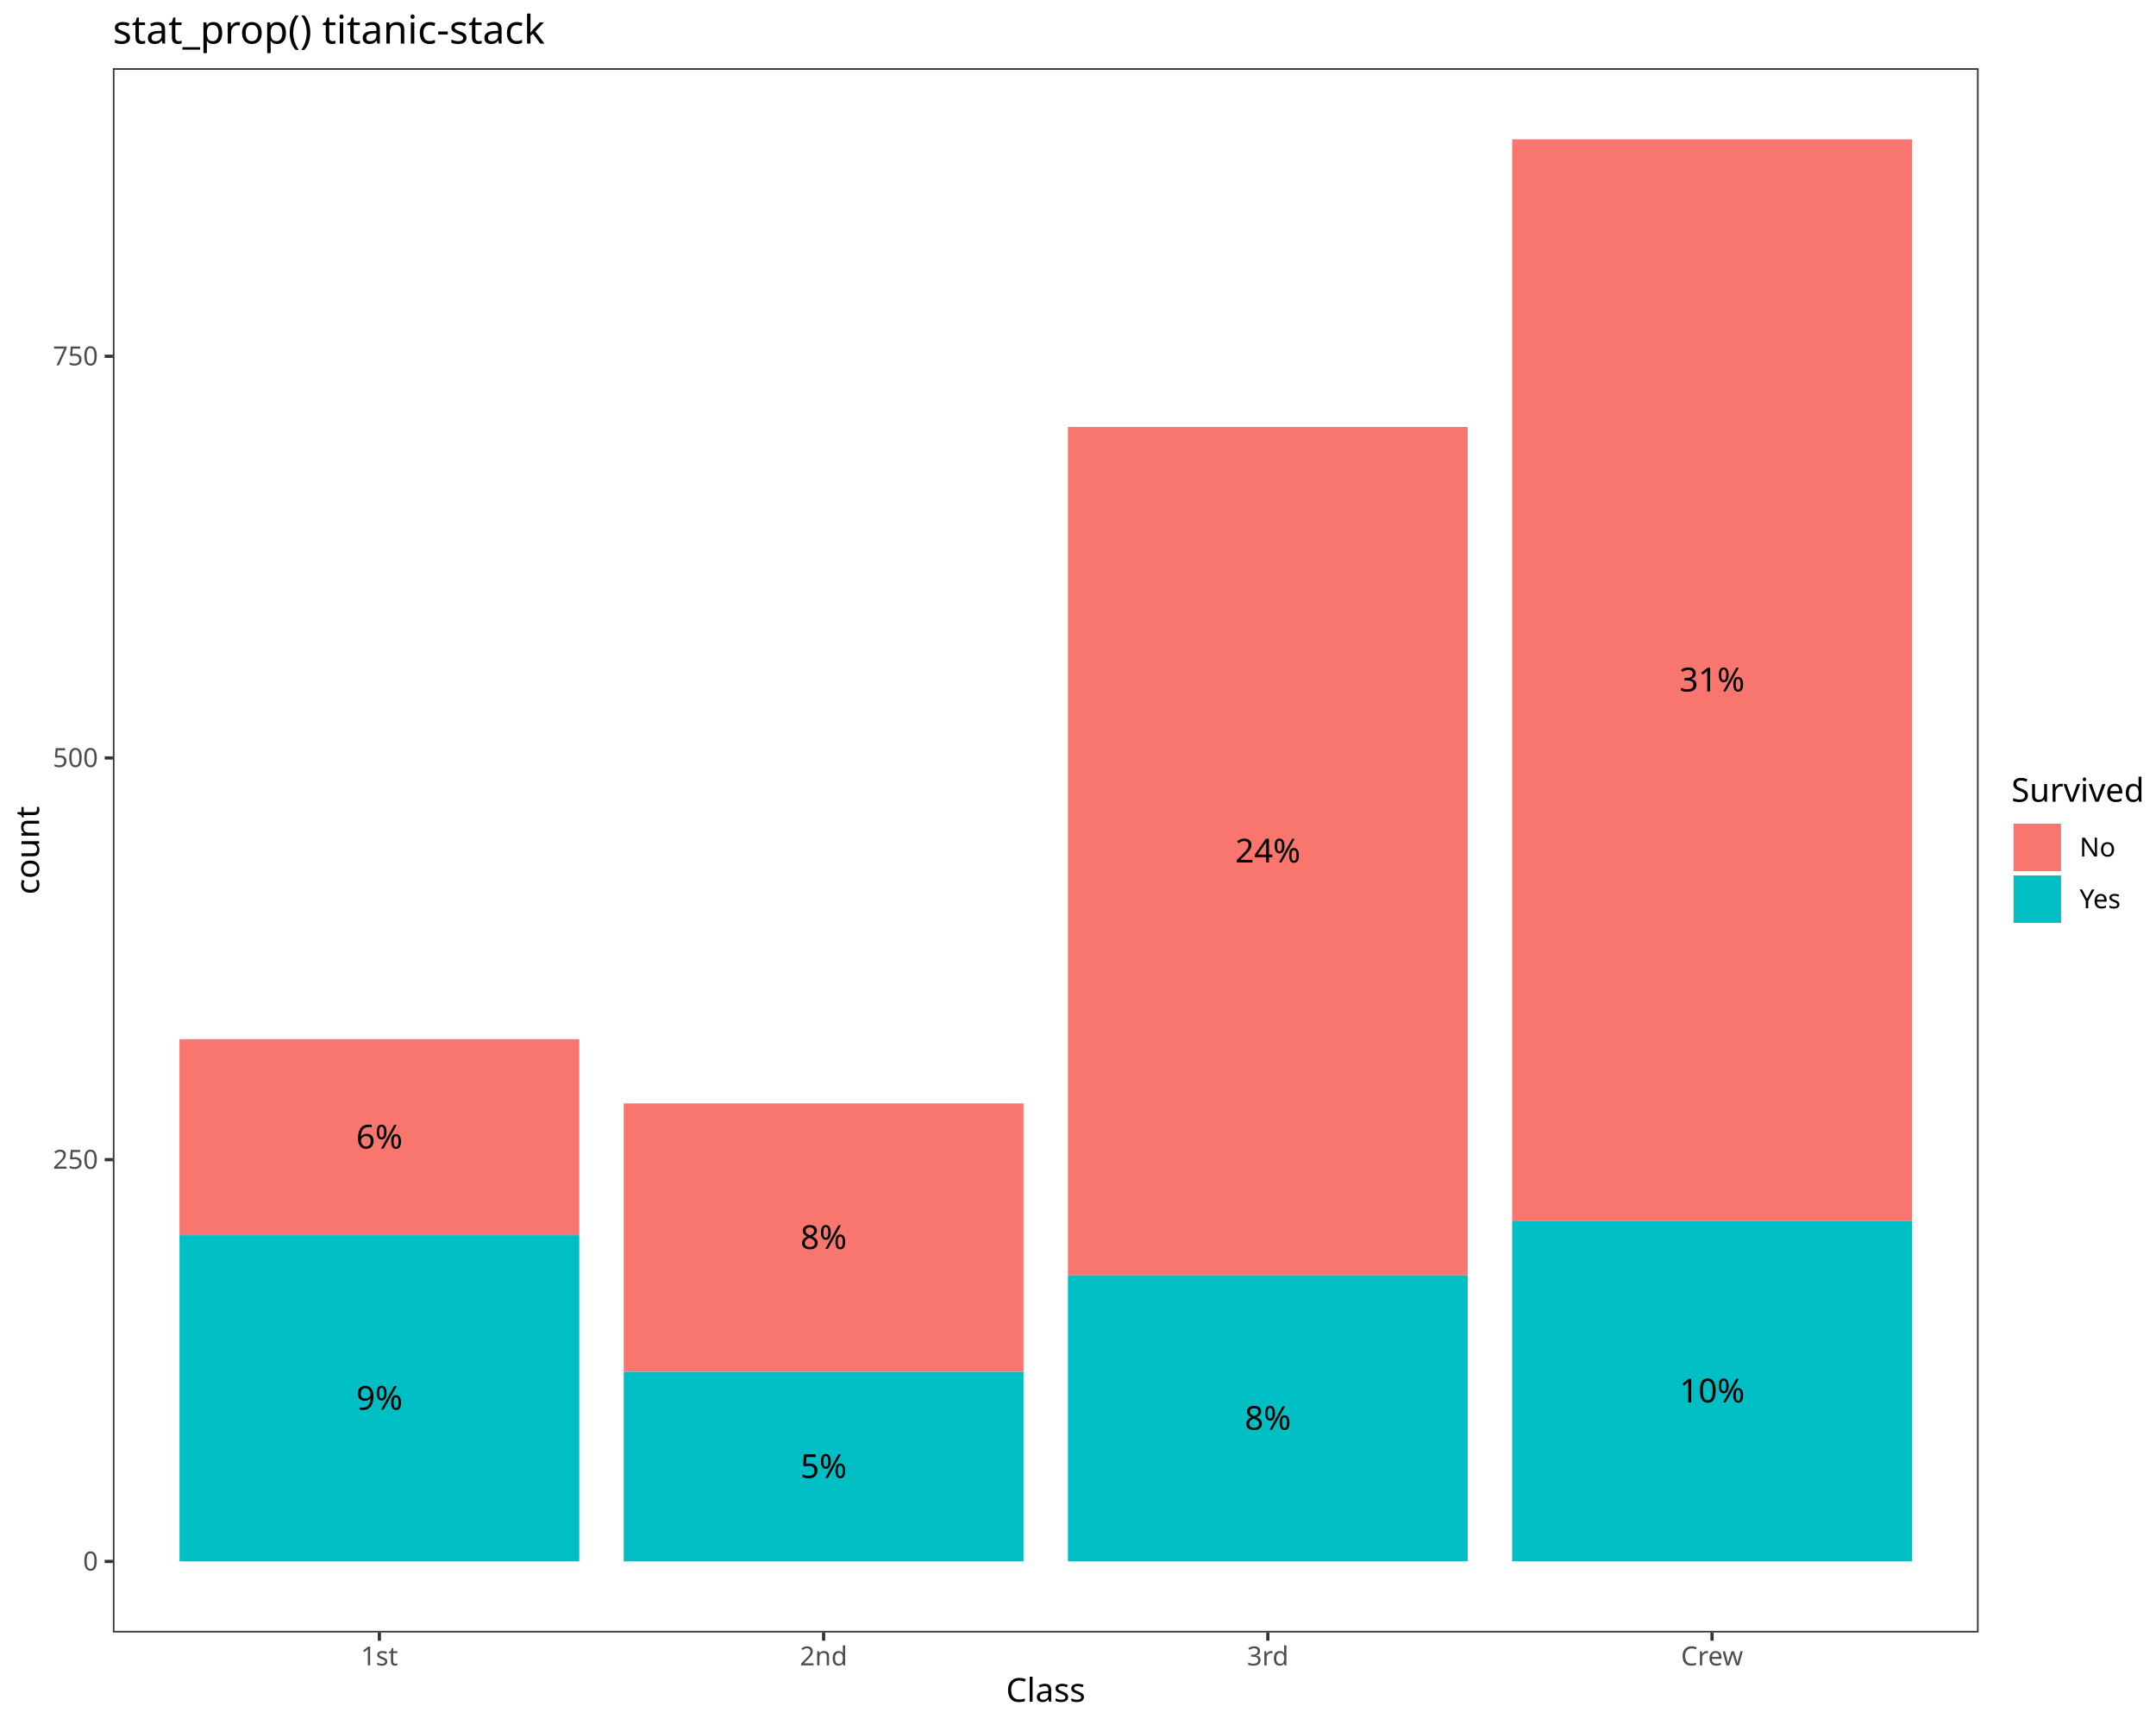
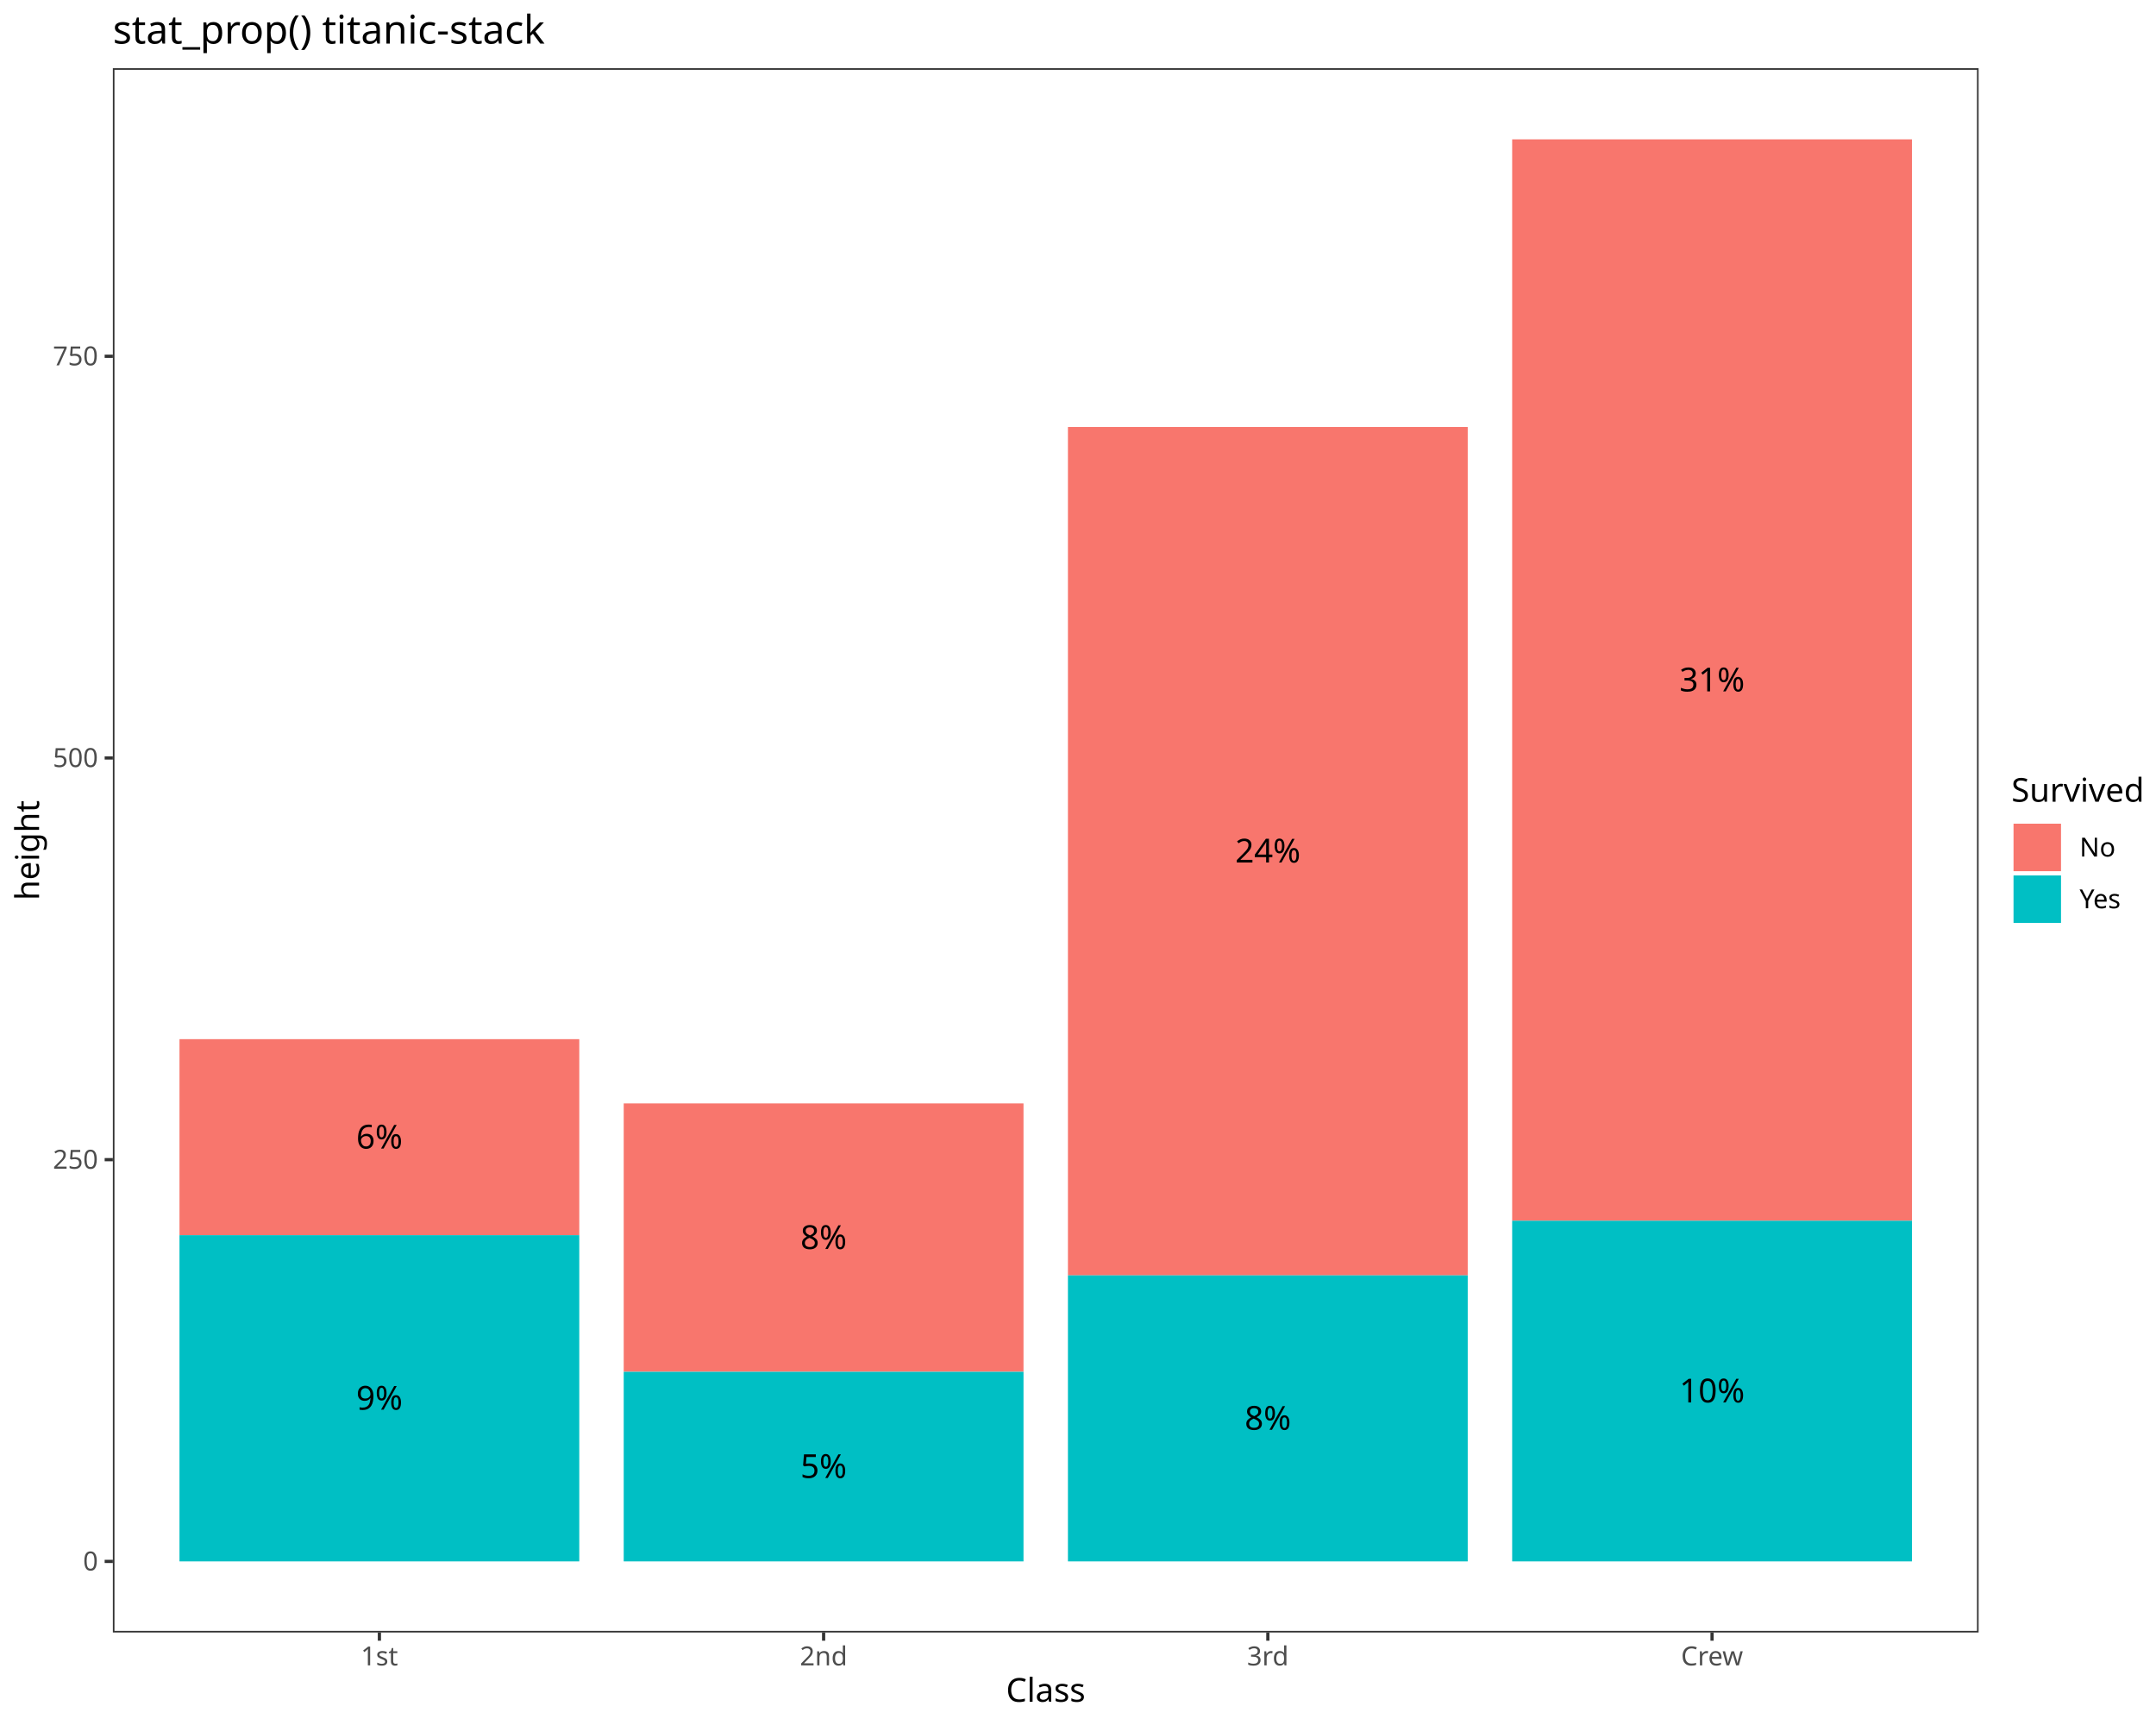
<svg xmlns="http://www.w3.org/2000/svg" class="svglite" data-engine-version="2.0" width="720.00pt" height="576.00pt" viewBox="0 0 720.00 576.00">
  <defs>
    <style type="text/css">
    .svglite line, .svglite polyline, .svglite polygon, .svglite path, .svglite rect, .svglite circle {
      fill: none;
      stroke: #000000;
      stroke-linecap: round;
      stroke-linejoin: round;
      stroke-miterlimit: 10.00;
    }
  </style>
  </defs>
  <rect width="100%" height="100%" style="stroke: none; fill: #FFFFFF;" />
  <defs>
    <clipPath id="cpMC4wMHw3MjAuMDB8MC4wMHw1NzYuMDA=">
      <rect x="0.00" y="0.00" width="720.00" height="576.00" />
    </clipPath>
  </defs>
  <g clip-path="url(#cpMC4wMHw3MjAuMDB8MC4wMHw1NzYuMDA=)">
    <rect x="0.00" y="0.00" width="720.00" height="576.00" style="stroke-width: 1.07; stroke: #FFFFFF; fill: #FFFFFF;" />
  </g>
  <defs>
    <clipPath id="cpMzcuNjl8NjYwLjc1fDIyLjc4fDU0NS4xMQ==">
      <rect x="37.69" y="22.78" width="623.07" height="522.33" />
    </clipPath>
  </defs>
  <g clip-path="url(#cpMzcuNjl8NjYwLjc1fDIyLjc4fDU0NS4xMQ==)">
    <rect x="37.69" y="22.78" width="623.07" height="522.33" style="stroke-width: 1.07; stroke: none; fill: #FFFFFF;" />
    <rect x="59.94" y="346.99" width="133.51" height="65.46" style="stroke-width: 1.07; stroke: none; stroke-linecap: butt; stroke-linejoin: miter; fill: #F8766D;" />
    <rect x="59.94" y="412.45" width="133.51" height="108.92" style="stroke-width: 1.07; stroke: none; stroke-linecap: butt; stroke-linejoin: miter; fill: #00BFC4;" />
    <rect x="208.29" y="368.45" width="133.51" height="89.60" style="stroke-width: 1.07; stroke: none; stroke-linecap: butt; stroke-linejoin: miter; fill: #F8766D;" />
    <rect x="208.29" y="458.06" width="133.51" height="63.31" style="stroke-width: 1.07; stroke: none; stroke-linecap: butt; stroke-linejoin: miter; fill: #00BFC4;" />
    <rect x="356.64" y="142.57" width="133.51" height="283.30" style="stroke-width: 1.07; stroke: none; stroke-linecap: butt; stroke-linejoin: miter; fill: #F8766D;" />
    <rect x="356.64" y="425.86" width="133.51" height="95.51" style="stroke-width: 1.07; stroke: none; stroke-linecap: butt; stroke-linejoin: miter; fill: #00BFC4;" />
    <rect x="504.99" y="46.53" width="133.51" height="361.10" style="stroke-width: 1.07; stroke: none; stroke-linecap: butt; stroke-linejoin: miter; fill: #F8766D;" />
    <rect x="504.99" y="407.62" width="133.51" height="113.75" style="stroke-width: 1.07; stroke: none; stroke-linecap: butt; stroke-linejoin: miter; fill: #00BFC4;" />
    <text x="126.70" y="383.52" text-anchor="middle" style="font-size: 11.04px; font-family: sans;" textLength="15.96px" lengthAdjust="spacingAndGlyphs">6%</text>
    <text x="126.70" y="470.71" text-anchor="middle" style="font-size: 11.04px; font-family: sans;" textLength="15.96px" lengthAdjust="spacingAndGlyphs">9%</text>
    <text x="275.05" y="417.05" text-anchor="middle" style="font-size: 11.04px; font-family: sans;" textLength="15.96px" lengthAdjust="spacingAndGlyphs">8%</text>
    <text x="275.05" y="493.51" text-anchor="middle" style="font-size: 11.04px; font-family: sans;" textLength="15.96px" lengthAdjust="spacingAndGlyphs">5%</text>
    <text x="423.40" y="288.01" text-anchor="middle" style="font-size: 11.04px; font-family: sans;" textLength="22.10px" lengthAdjust="spacingAndGlyphs">24%</text>
    <text x="423.40" y="477.42" text-anchor="middle" style="font-size: 11.04px; font-family: sans;" textLength="15.96px" lengthAdjust="spacingAndGlyphs">8%</text>
    <text x="571.74" y="230.87" text-anchor="middle" style="font-size: 11.04px; font-family: sans;" textLength="22.10px" lengthAdjust="spacingAndGlyphs">31%</text>
    <text x="571.74" y="468.29" text-anchor="middle" style="font-size: 11.04px; font-family: sans;" textLength="22.10px" lengthAdjust="spacingAndGlyphs">10%</text>
    <rect x="37.69" y="22.78" width="623.07" height="522.33" style="stroke-width: 1.07; stroke: #333333;" />
  </g>
  <g clip-path="url(#cpMC4wMHw3MjAuMDB8MC4wMHw1NzYuMDA=)">
    <text x="32.76" y="524.40" text-anchor="end" style="font-size: 8.80px; fill: #4D4D4D; font-family: sans;" textLength="4.89px" lengthAdjust="spacingAndGlyphs">0</text>
    <text x="32.76" y="390.26" text-anchor="end" style="font-size: 8.80px; fill: #4D4D4D; font-family: sans;" textLength="14.68px" lengthAdjust="spacingAndGlyphs">250</text>
    <text x="32.76" y="256.12" text-anchor="end" style="font-size: 8.80px; fill: #4D4D4D; font-family: sans;" textLength="14.68px" lengthAdjust="spacingAndGlyphs">500</text>
    <text x="32.76" y="121.99" text-anchor="end" style="font-size: 8.80px; fill: #4D4D4D; font-family: sans;" textLength="14.68px" lengthAdjust="spacingAndGlyphs">750</text>
    <polyline points="34.95,521.37 37.69,521.37 " style="stroke-width: 1.07; stroke: #333333; stroke-linecap: butt;" />
    <polyline points="34.95,387.23 37.69,387.23 " style="stroke-width: 1.07; stroke: #333333; stroke-linecap: butt;" />
    <polyline points="34.95,253.10 37.69,253.10 " style="stroke-width: 1.07; stroke: #333333; stroke-linecap: butt;" />
    <polyline points="34.95,118.96 37.69,118.96 " style="stroke-width: 1.07; stroke: #333333; stroke-linecap: butt;" />
    <polyline points="126.70,547.85 126.70,545.11 " style="stroke-width: 1.07; stroke: #333333; stroke-linecap: butt;" />
    <polyline points="275.05,547.85 275.05,545.11 " style="stroke-width: 1.07; stroke: #333333; stroke-linecap: butt;" />
    <polyline points="423.40,547.85 423.40,545.11 " style="stroke-width: 1.07; stroke: #333333; stroke-linecap: butt;" />
    <polyline points="571.74,547.85 571.74,545.11 " style="stroke-width: 1.07; stroke: #333333; stroke-linecap: butt;" />
    <text x="126.70" y="556.10" text-anchor="middle" style="font-size: 8.80px; fill: #4D4D4D; font-family: sans;" textLength="11.74px" lengthAdjust="spacingAndGlyphs">1st</text>
    <text x="275.05" y="556.10" text-anchor="middle" style="font-size: 8.80px; fill: #4D4D4D; font-family: sans;" textLength="14.68px" lengthAdjust="spacingAndGlyphs">2nd</text>
    <text x="423.40" y="556.10" text-anchor="middle" style="font-size: 8.80px; fill: #4D4D4D; font-family: sans;" textLength="12.72px" lengthAdjust="spacingAndGlyphs">3rd</text>
    <text x="571.74" y="556.10" text-anchor="middle" style="font-size: 8.80px; fill: #4D4D4D; font-family: sans;" textLength="20.54px" lengthAdjust="spacingAndGlyphs">Crew</text>
    <text x="349.22" y="568.24" text-anchor="middle" style="font-size: 11.00px; font-family: sans;" textLength="27.52px" lengthAdjust="spacingAndGlyphs">Class</text>
-     <text transform="translate(13.05,283.95) rotate(-90)" text-anchor="middle" style="font-size: 11.00px; font-family: sans;" textLength="26.91px" lengthAdjust="spacingAndGlyphs">count</text>
+     <text transform="translate(13.05,283.95) rotate(-90)" text-anchor="middle" style="font-size: 11.00px; font-family: sans;" textLength="29.97px" lengthAdjust="spacingAndGlyphs">height</text>
    <rect x="671.71" y="259.00" width="42.81" height="49.89" style="stroke-width: 1.07; stroke: none; fill: #FFFFFF;" />
    <text x="671.71" y="267.71" style="font-size: 11.00px; font-family: sans;" textLength="42.81px" lengthAdjust="spacingAndGlyphs">Survived</text>
    <rect x="671.71" y="274.33" width="17.28" height="17.28" style="stroke-width: 1.07; stroke: none; fill: #FFFFFF;" />
    <rect x="672.42" y="275.04" width="15.86" height="15.86" style="stroke-width: 1.07; stroke: none; stroke-linecap: butt; stroke-linejoin: miter; fill: #F8766D;" />
    <rect x="671.71" y="291.61" width="17.28" height="17.28" style="stroke-width: 1.07; stroke: none; fill: #FFFFFF;" />
    <rect x="672.42" y="292.32" width="15.86" height="15.86" style="stroke-width: 1.07; stroke: none; stroke-linecap: butt; stroke-linejoin: miter; fill: #00BFC4;" />
    <text x="694.47" y="286.00" style="font-size: 8.80px; font-family: sans;" textLength="11.25px" lengthAdjust="spacingAndGlyphs">No</text>
    <text x="694.47" y="303.28" style="font-size: 8.80px; font-family: sans;" textLength="15.17px" lengthAdjust="spacingAndGlyphs">Yes</text>
    <text x="37.69" y="14.56" style="font-size: 13.20px; font-family: sans;" textLength="137.21px" lengthAdjust="spacingAndGlyphs">stat_prop() titanic-stack</text>
  </g>
</svg>
